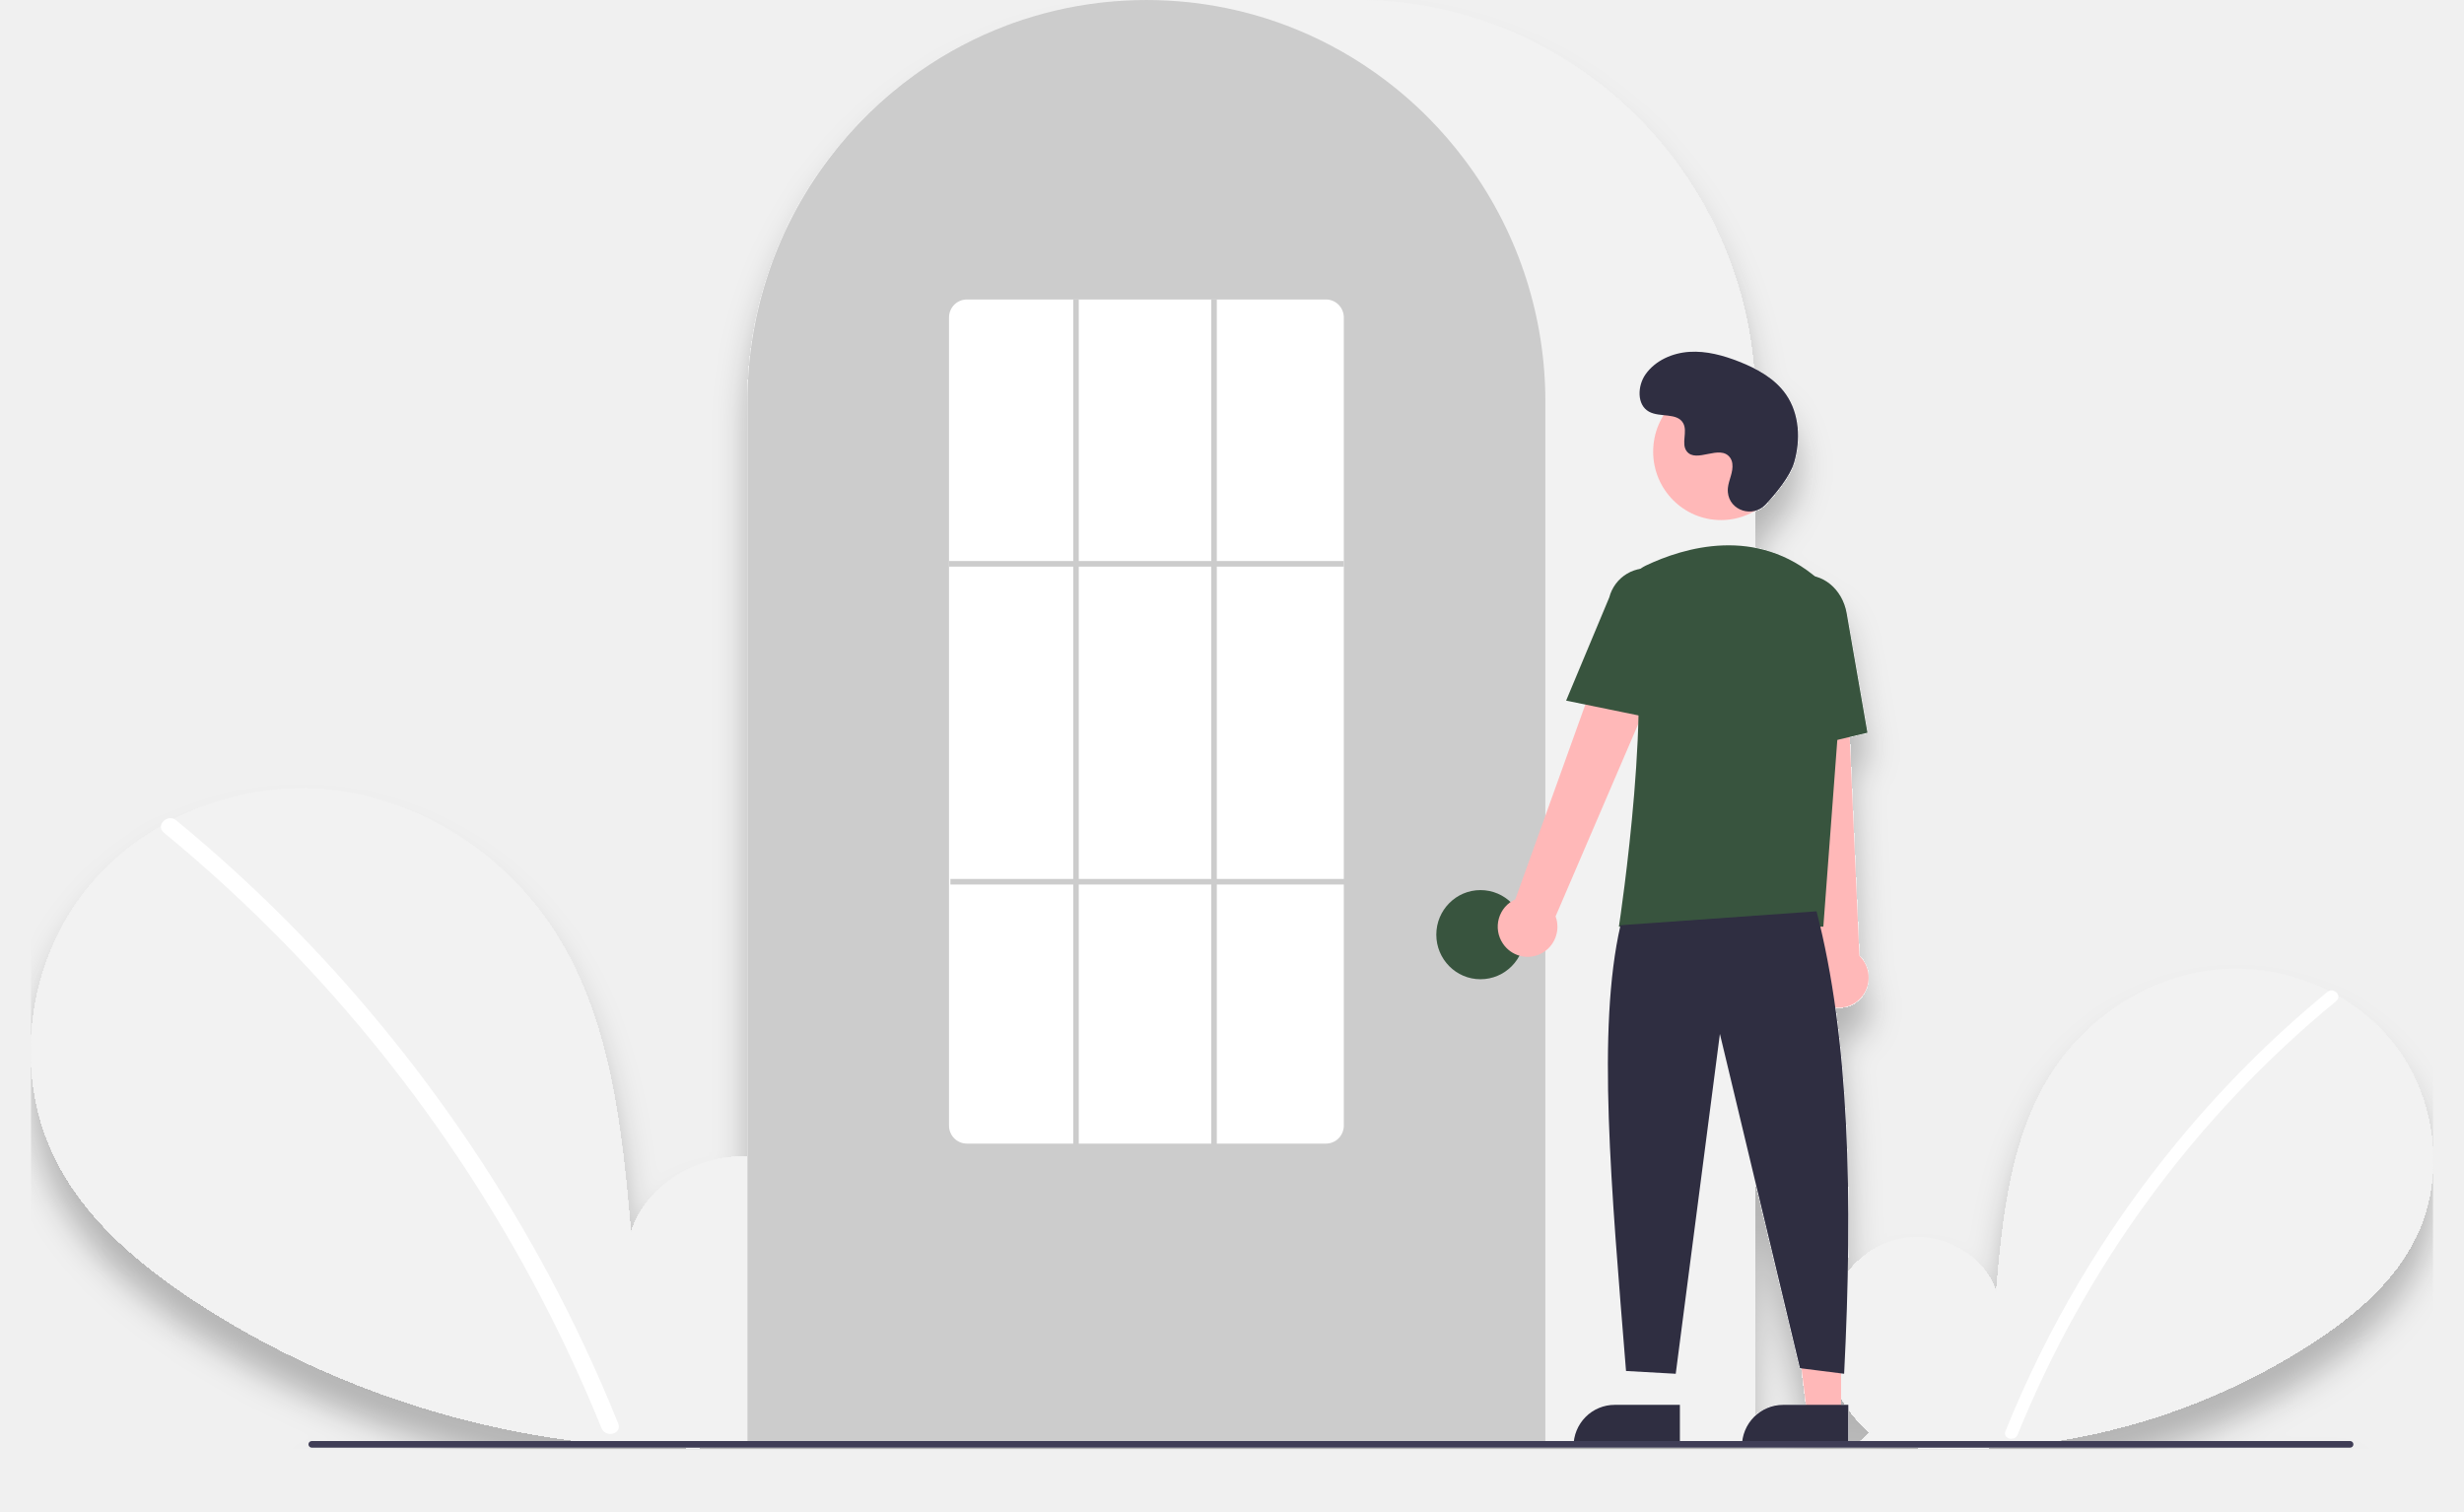
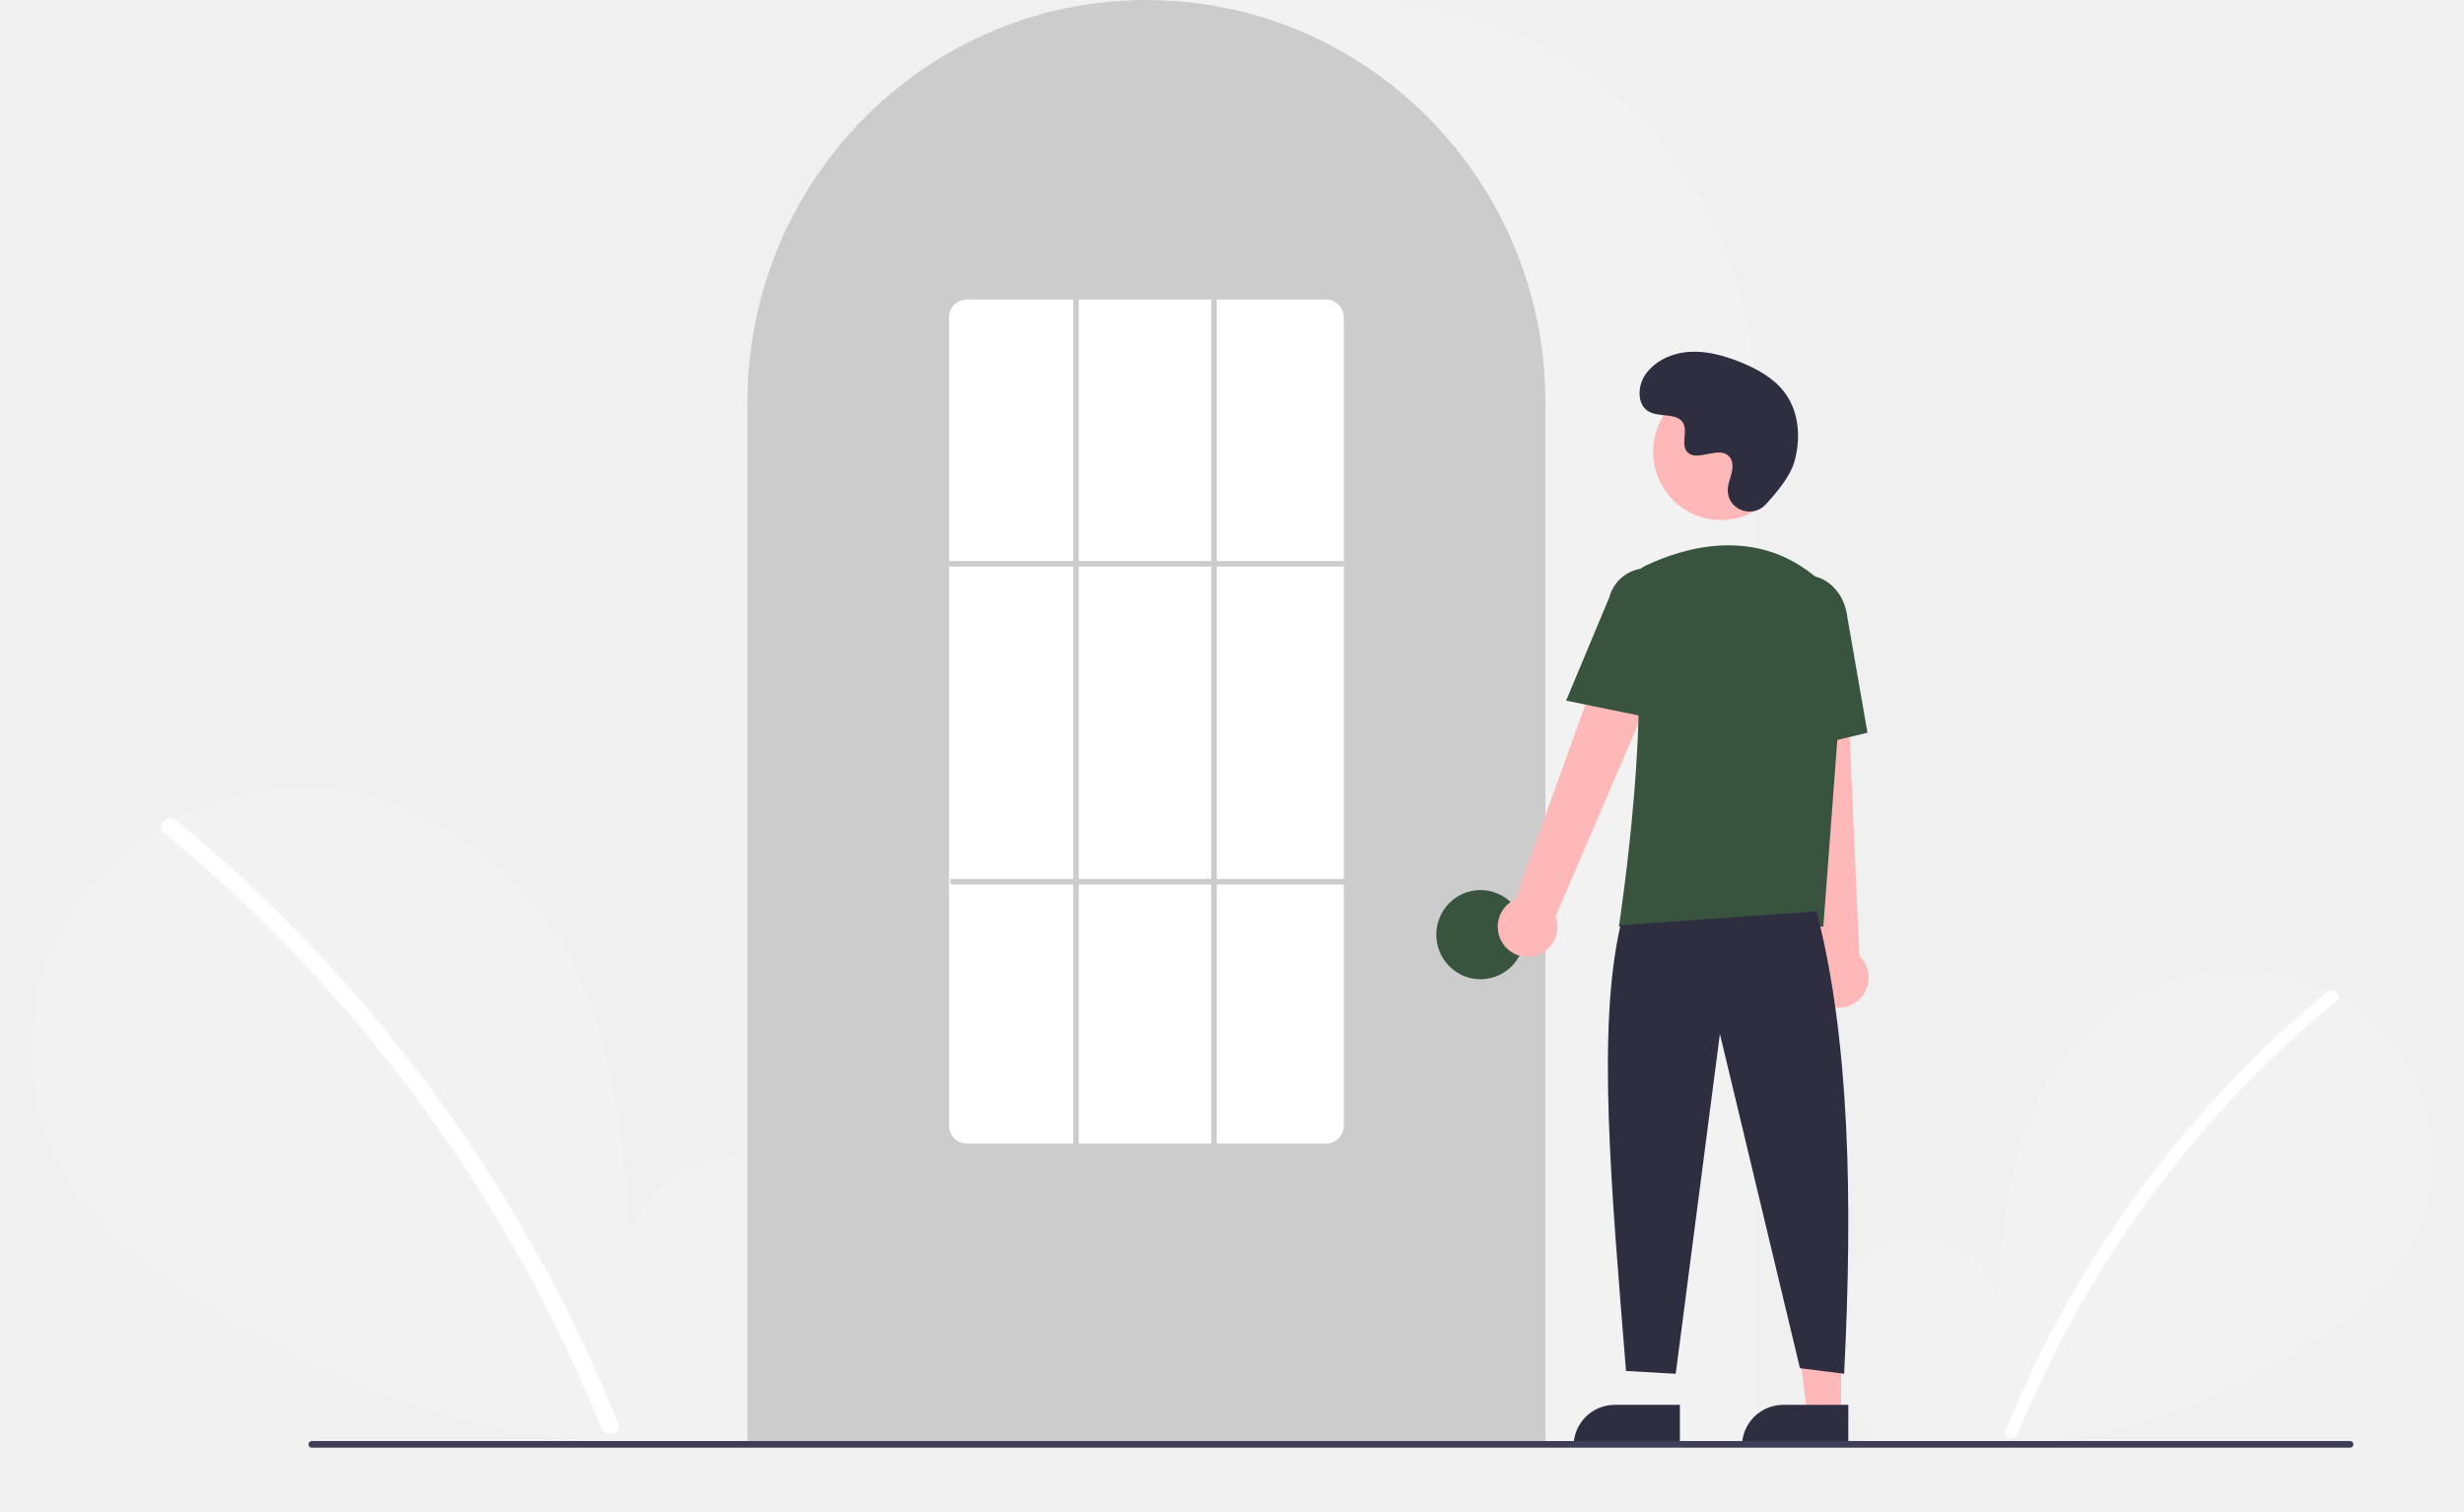
<svg xmlns="http://www.w3.org/2000/svg" width="318" height="195" viewBox="0 0 318 195" fill="none">
-   <g clip-path="url(#clip0_2_756)" filter="url(#filter0_d_2_756)">
+   <g clip-path="url(#clip0_2_756)">
    <path d="M241.343 184.885C237.374 181.502 234.964 176.156 235.596 170.953C236.228 165.749 240.144 160.965 245.223 159.86C250.302 158.755 256.093 161.814 257.635 166.82C258.484 157.168 259.463 147.112 264.549 138.893C269.154 131.45 277.13 126.125 285.774 125.172C294.419 124.22 303.52 127.818 308.911 134.702C314.302 141.586 315.622 151.594 311.846 159.498C309.065 165.32 303.94 169.653 298.571 173.178C281.221 184.473 260.412 189.066 239.973 186.113L241.343 184.885Z" fill="#F2F2F2" />
    <path d="M300.363 128.017C293.23 133.879 286.687 140.435 280.827 147.59C271.657 158.75 264.236 171.262 258.823 184.691C258.427 185.67 260.004 186.097 260.396 185.128C269.252 163.304 283.389 144.068 301.516 129.181C302.33 128.512 301.17 127.354 300.363 128.017Z" fill="white" />
    <path d="M103.794 183.966C109.245 179.318 112.556 171.977 111.688 164.829C110.82 157.682 105.441 151.112 98.465 149.594C91.489 148.076 83.536 152.277 81.417 159.154C80.251 145.897 78.907 132.085 71.922 120.795C65.597 110.573 54.641 103.259 42.768 101.95C30.895 100.642 18.394 105.584 10.99 115.039C3.585 124.494 1.772 138.241 6.958 149.096C10.778 157.093 17.817 163.044 25.192 167.886C48.719 183.333 77.906 189.775 105.677 185.652" fill="#F2F2F2" />
    <path d="M22.731 105.858C32.527 113.909 41.515 122.913 49.563 132.741C57.612 142.559 64.699 153.141 70.724 164.34C74.091 170.621 77.116 177.084 79.785 183.699C80.329 185.044 78.164 185.63 77.626 184.299C72.898 172.638 67.049 161.472 60.163 150.962C53.31 140.49 45.466 130.713 36.742 121.77C31.808 116.713 26.602 111.935 21.147 107.455C20.029 106.537 21.622 104.947 22.731 105.858L22.731 105.858Z" fill="white" />
    <path d="M226.523 186.591H96.466V51.951C96.466 23.305 119.563 0 147.954 0H175.035C203.425 0 226.523 23.305 226.523 51.951V186.591Z" fill="#F2F2F2" />
    <path d="M199.443 186.591H96.466V51.951C96.437 40.974 99.882 30.275 106.298 21.411C106.535 21.086 106.771 20.765 107.014 20.448C110.118 16.34 113.811 12.723 117.973 9.716C118.208 9.543 118.444 9.373 118.683 9.204C122.165 6.773 125.932 4.785 129.897 3.287C130.133 3.197 130.373 3.106 130.612 3.02C134.199 1.728 137.917 0.844 141.697 0.382C141.931 0.35 142.172 0.325 142.413 0.299C146.097 -0.098 149.812 -0.098 153.496 0.299C153.736 0.325 153.977 0.35 154.214 0.383C157.993 0.844 161.71 1.729 165.296 3.02C165.535 3.106 165.775 3.197 166.011 3.287C169.928 4.766 173.65 6.724 177.095 9.117C177.335 9.283 177.574 9.452 177.81 9.622C180.143 11.302 182.334 13.173 184.361 15.217C185.986 16.857 187.501 18.605 188.895 20.449C189.137 20.765 189.373 21.086 189.609 21.411C196.026 30.275 199.471 40.974 199.443 51.951V186.591Z" fill="#CCCCCC" />
    <path d="M191.069 126.371C194.218 126.371 196.77 123.796 196.77 120.619C196.77 117.442 194.218 114.867 191.069 114.867C187.92 114.867 185.368 117.442 185.368 120.619C185.368 123.796 187.92 126.371 191.069 126.371Z" fill="#38543E" />
    <path d="M215.869 182.558H211.5L209.422 165.557L215.869 165.557L215.869 182.558Z" fill="# " />
    <path d="M208.38 181.298H216.804V186.651H203.075C203.075 185.948 203.212 185.252 203.479 184.602C203.746 183.953 204.136 183.363 204.629 182.866C205.121 182.369 205.706 181.975 206.35 181.706C206.993 181.437 207.683 181.298 208.38 181.298V181.298Z" fill="#2F2E41" />
    <path d="M237.604 182.558H233.236L231.157 165.557L237.605 165.557L237.604 182.558Z" fill="#FFB8B8" />
    <path d="M230.115 181.298H238.54V186.651H224.811C224.811 185.948 224.948 185.252 225.215 184.602C225.481 183.953 225.872 183.363 226.364 182.866C226.857 182.369 227.442 181.975 228.085 181.706C228.729 181.437 229.419 181.298 230.115 181.298V181.298Z" fill="#2F2E41" />
    <path d="M193.954 121.758C193.64 121.291 193.431 120.76 193.342 120.203C193.253 119.645 193.287 119.075 193.44 118.532C193.593 117.989 193.863 117.486 194.229 117.06C194.596 116.633 195.051 116.293 195.562 116.062L210.412 74.766L217.719 78.789L200.763 118.254C201.089 119.146 201.08 120.127 200.737 121.013C200.394 121.898 199.741 122.626 198.901 123.058C198.062 123.49 197.095 123.596 196.183 123.356C195.271 123.117 194.478 122.548 193.954 121.758V121.758Z" fill="#FFB8B8" />
    <path d="M235.373 129.518C234.887 129.237 234.469 128.853 234.147 128.391C233.824 127.929 233.607 127.402 233.508 126.846C233.41 126.29 233.434 125.719 233.578 125.174C233.722 124.628 233.983 124.121 234.342 123.688L229.742 80.003L238.057 80.386L239.969 123.356C240.65 124.013 241.068 124.9 241.144 125.847C241.221 126.795 240.95 127.738 240.384 128.497C239.817 129.257 238.994 129.78 238.07 129.968C237.147 130.157 236.187 129.996 235.373 129.518V129.518Z" fill="#FFB8B8" />
    <path d="M222.107 67.116C226.94 67.116 230.858 63.163 230.858 58.286C230.858 53.41 226.94 49.456 222.107 49.456C217.273 49.456 213.355 53.41 213.355 58.286C213.355 63.163 217.273 67.116 222.107 67.116Z" fill="#FFB8B8" />
    <path d="M235.317 119.583H208.932L208.964 119.376C209.012 119.066 213.666 88.299 210.233 78.234C209.889 77.245 209.919 76.162 210.318 75.194C210.718 74.226 211.458 73.441 212.396 72.991H212.396C217.303 70.659 226.723 67.788 234.673 74.756C235.843 75.798 236.757 77.1 237.342 78.56C237.927 80.02 238.167 81.597 238.044 83.167L235.317 119.583Z" fill="#38543E" />
    <path d="M214 92.846L202.121 90.415L207.689 77.102C208.022 75.812 208.849 74.709 209.987 74.033C211.126 73.358 212.483 73.166 213.762 73.499C215.041 73.832 216.136 74.663 216.809 75.81C217.481 76.957 217.675 78.326 217.348 79.617L214 92.846Z" fill="#38543E" />
    <path d="M229.213 97.361L228.499 80.844C227.958 77.739 229.719 74.804 232.429 74.324C235.139 73.846 237.785 76 238.329 79.127L241.013 94.561L229.213 97.361Z" fill="#38543E" />
    <path d="M234.439 117.606C238.684 133.919 239.148 154.661 238.002 177.286L232.301 176.567L221.968 133.424L216.267 177.286L209.853 176.926C207.937 153.187 206.071 132.808 209.14 119.403L234.439 117.606Z" fill="#2F2E41" />
    <path d="M227.873 65.11C226.24 66.865 223.208 65.923 222.996 63.526C222.979 63.34 222.98 63.153 222.999 62.967C223.109 61.905 223.717 60.941 223.571 59.82C223.539 59.541 223.435 59.275 223.272 59.047C221.971 57.289 218.917 59.833 217.689 58.242C216.936 57.266 217.821 55.73 217.244 54.639C216.481 53.2 214.222 53.91 212.806 53.122C211.23 52.245 211.324 49.805 212.362 48.321C213.627 46.511 215.845 45.546 218.036 45.407C220.226 45.268 222.402 45.865 224.447 46.669C226.77 47.583 229.074 48.846 230.504 50.907C232.243 53.414 232.411 56.784 231.541 59.716C231.012 61.499 229.206 63.678 227.873 65.11Z" fill="#2F2E41" />
    <path d="M303.304 186.822H40.233C40.121 186.822 40.014 186.776 39.934 186.696C39.855 186.616 39.81 186.507 39.81 186.394C39.81 186.281 39.855 186.172 39.934 186.092C40.014 186.011 40.121 185.966 40.233 185.966H303.304C303.416 185.966 303.524 186.011 303.603 186.092C303.682 186.172 303.727 186.281 303.727 186.394C303.727 186.507 303.682 186.616 303.603 186.696C303.524 186.776 303.416 186.822 303.304 186.822V186.822Z" fill="#3F3D56" />
    <path d="M171.115 147.583H124.793C124.183 147.586 123.597 147.345 123.162 146.913C122.728 146.48 122.482 145.892 122.477 145.276V40.955C122.482 40.339 122.728 39.751 123.162 39.318C123.597 38.886 124.183 38.645 124.793 38.648H171.115C171.725 38.645 172.311 38.886 172.746 39.318C173.18 39.751 173.426 40.339 173.431 40.955V145.276C173.426 145.892 173.18 146.48 172.746 146.913C172.311 147.345 171.725 147.586 171.115 147.583V147.583Z" fill="white" />
    <path d="M173.431 72.403H122.477V73.123H173.431V72.403Z" fill="#CCCCCC" />
    <path d="M173.609 113.428H122.655V114.147H173.609V113.428Z" fill="#CCCCCC" />
    <path d="M139.224 38.648H138.511V147.942H139.224V38.648Z" fill="#CCCCCC" />
    <path d="M157.04 38.648H156.328V147.942H157.04V38.648Z" fill="#CCCCCC" />
  </g>
  <defs>
-     <filter id="filter0_d_2_756" x="0" y="0" width="318" height="195" filterUnits="userSpaceOnUse" color-interpolation-filters="sRGB">
-       <feFlood flood-opacity="0" result="BackgroundImageFix" />
-       <feColorMatrix in="SourceAlpha" type="matrix" values="0 0 0 0 0 0 0 0 0 0 0 0 0 0 0 0 0 0 127 0" result="hardAlpha" />
-       <feOffset dy="4" />
-       <feGaussianBlur stdDeviation="2" />
-       <feComposite in2="hardAlpha" operator="out" />
-       <feColorMatrix type="matrix" values="0 0 0 0 0 0 0 0 0 0 0 0 0 0 0 0 0 0 0.25 0" />
-       <feBlend mode="normal" in2="BackgroundImageFix" result="effect1_dropShadow_2_756" />
-       <feBlend mode="normal" in="SourceGraphic" in2="effect1_dropShadow_2_756" result="shape" />
-     </filter>
    <clipPath id="clip0_2_756">
      <rect width="310" height="187" fill="white" transform="translate(4)" />
    </clipPath>
  </defs>
</svg>
